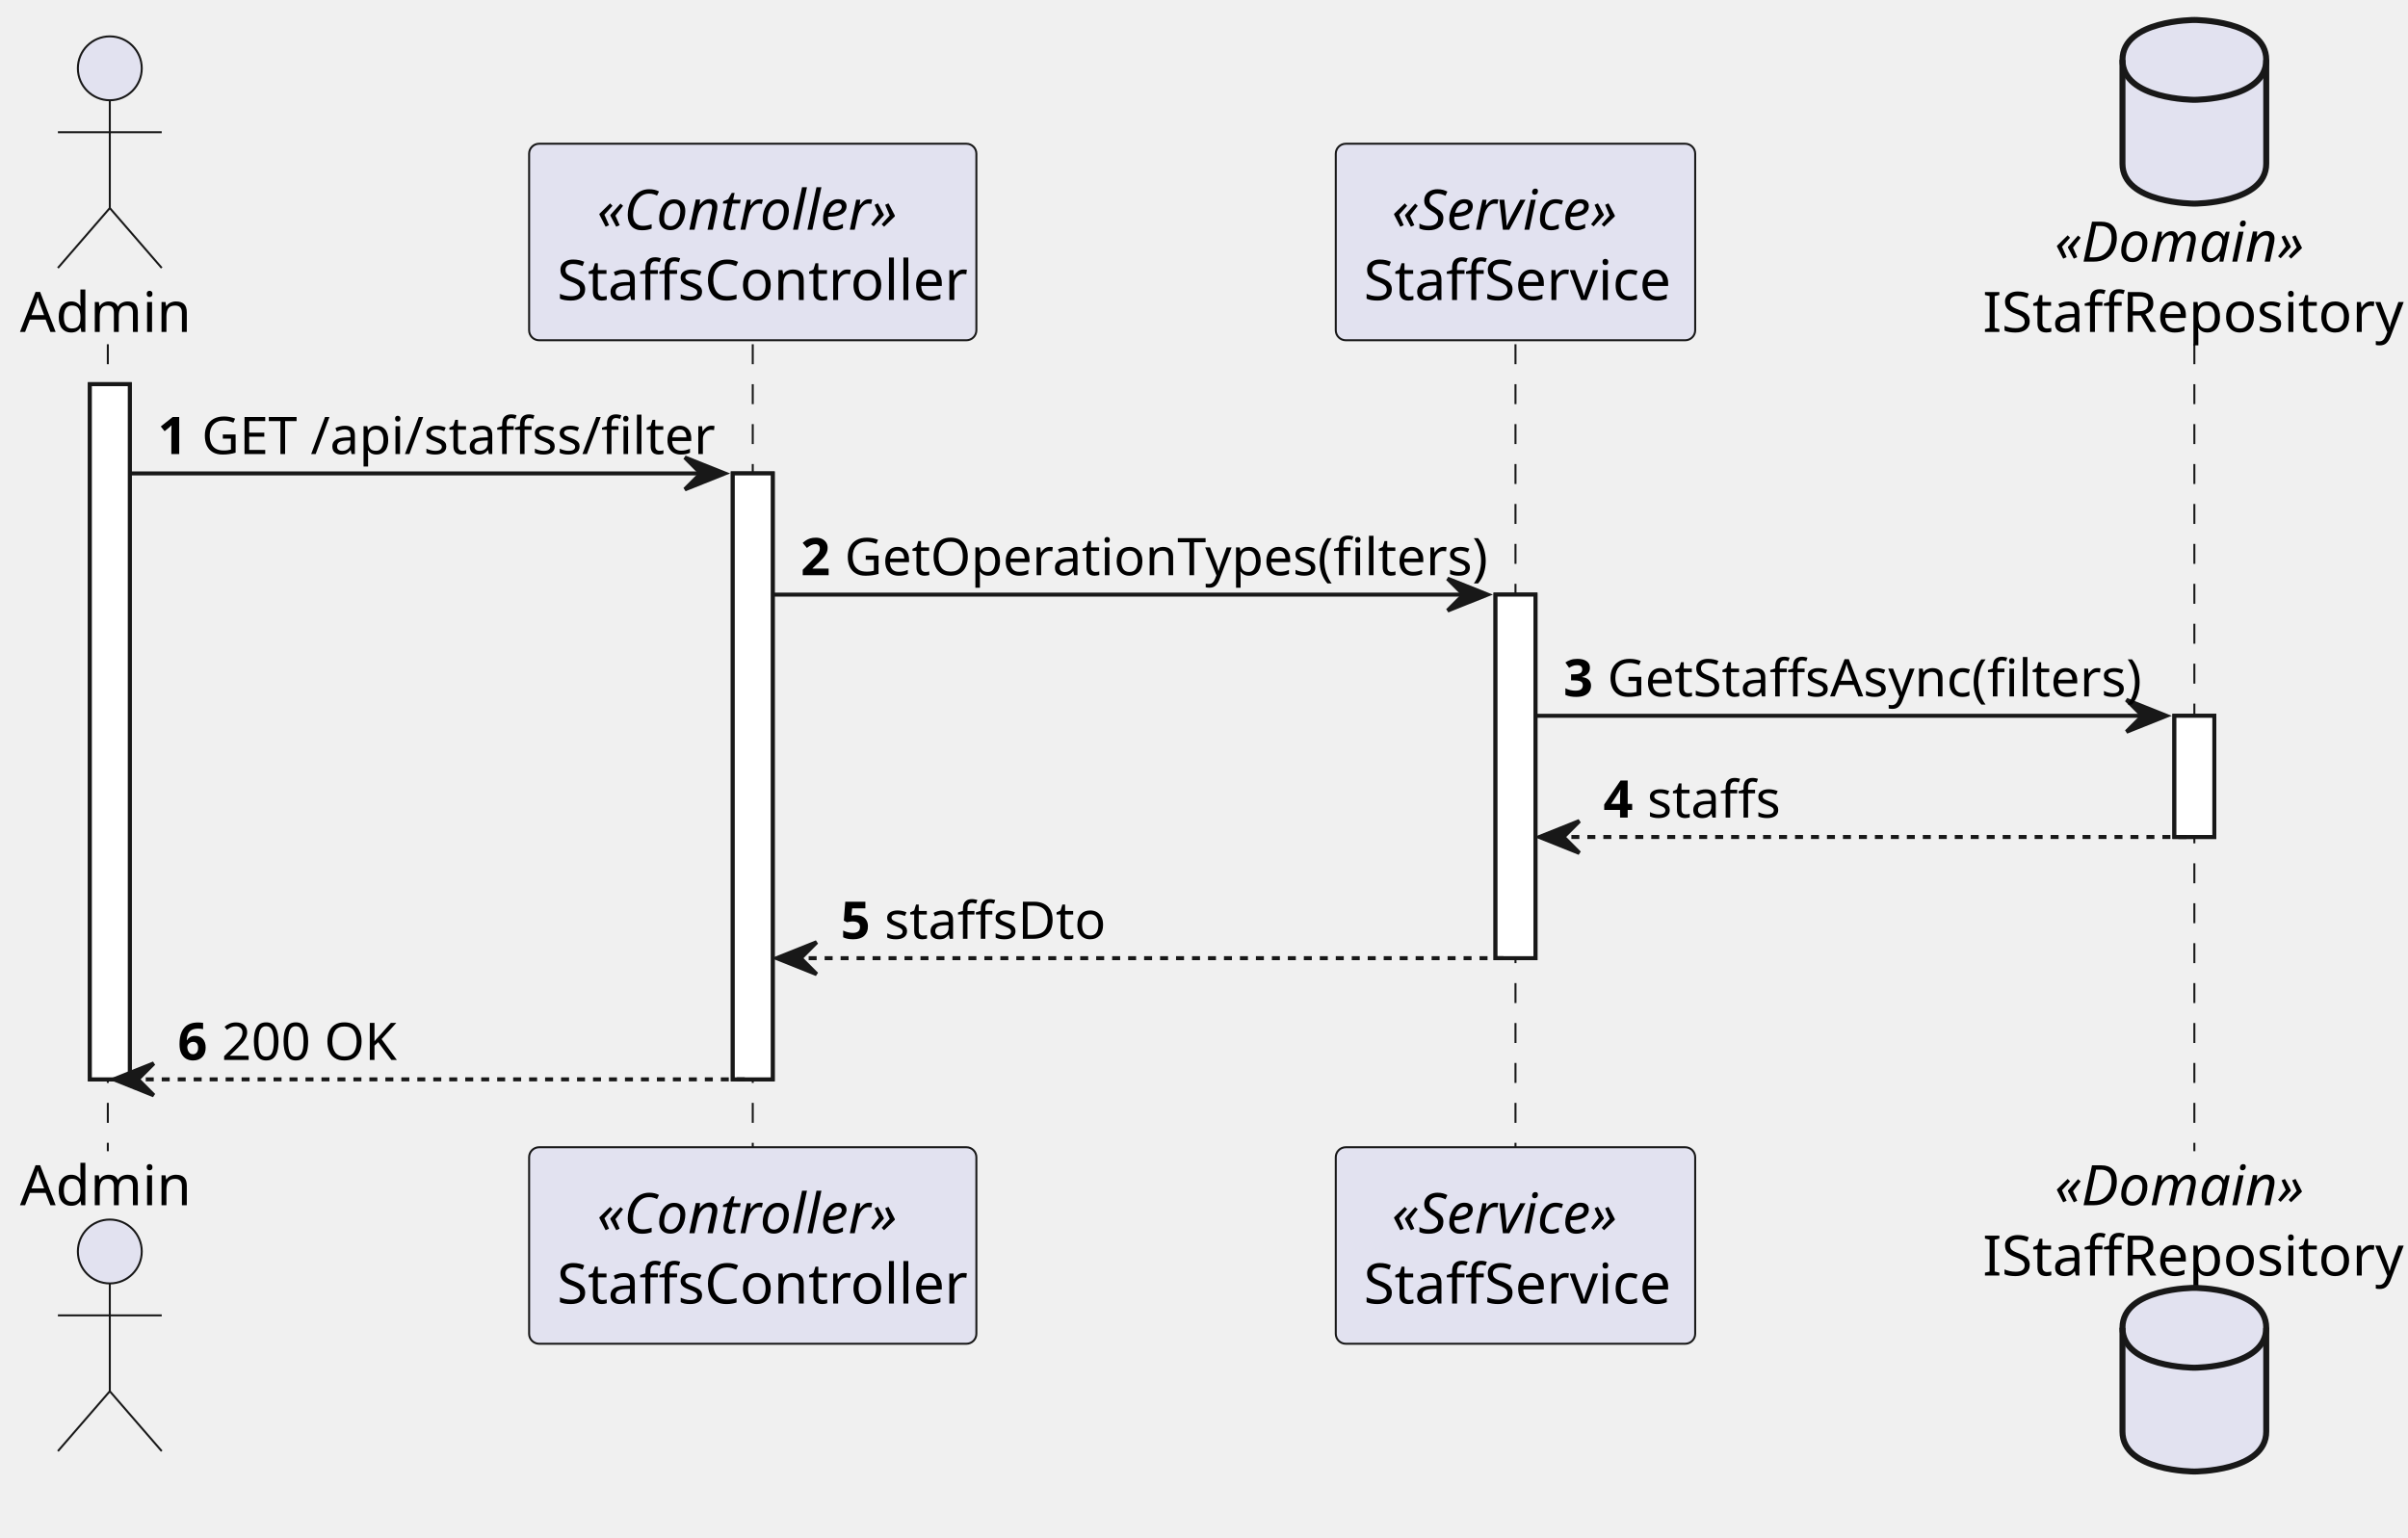
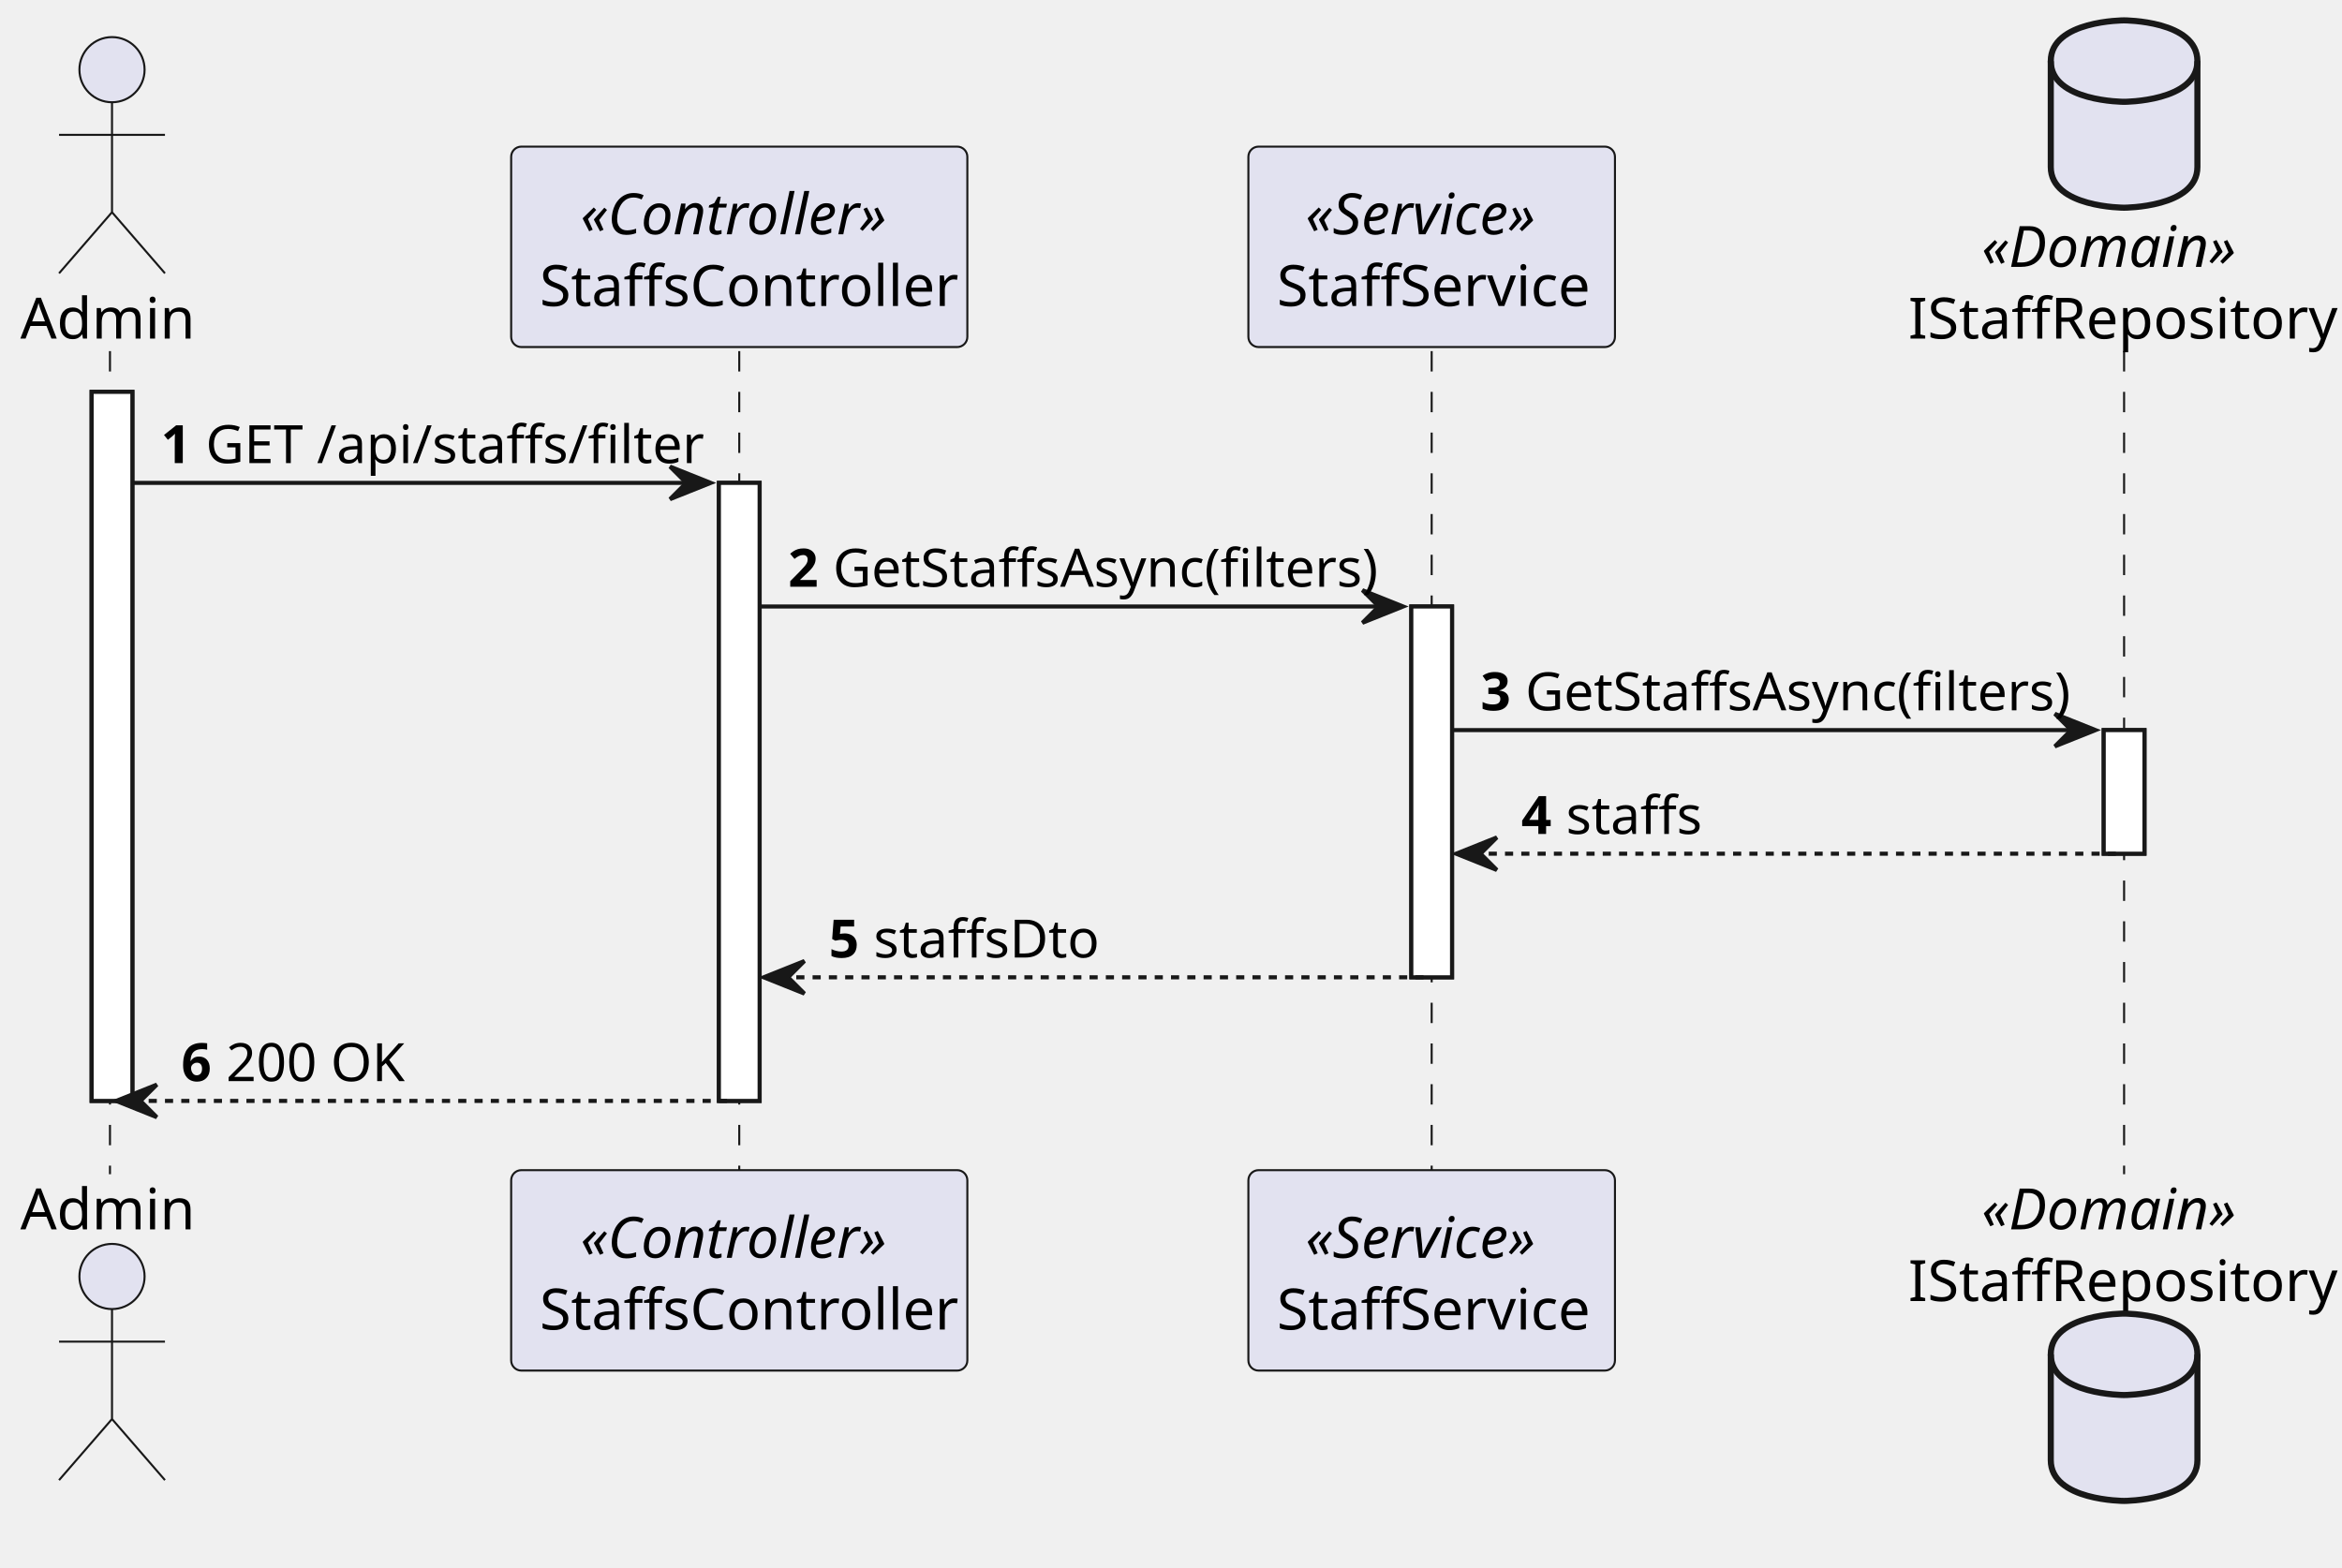
- <svg xmlns="http://www.w3.org/2000/svg" contentStyleType="text/css" height="385px" preserveAspectRatio="none" style="width:603px;height:385px;background:#FFFFFF;" version="1.1" viewBox="0 0 603 385" width="603px" zoomAndPan="magnify">
+ <svg xmlns="http://www.w3.org/2000/svg" contentStyleType="text/css" height="385px" preserveAspectRatio="none" style="width:575px;height:385px;background:#FFFFFF;" version="1.1" viewBox="0 0 575 385" width="575px" zoomAndPan="magnify">
  <defs />
  <g>
    <rect fill="#FFFFFF" height="174.109" style="stroke:#181818;stroke-width:1.0;" width="10" x="22.5" y="96.219" />
-     <rect fill="#FFFFFF" height="151.758" style="stroke:#181818;stroke-width:1.0;" width="10" x="183.5" y="118.57" />
-     <rect fill="#FFFFFF" height="91.055" style="stroke:#181818;stroke-width:1.0;" width="10" x="374.5" y="148.922" />
-     <rect fill="#FFFFFF" height="30.352" style="stroke:#181818;stroke-width:1.0;" width="10" x="544.5" y="179.273" />
+     <rect fill="#FFFFFF" height="151.758" style="stroke:#181818;stroke-width:1.0;" width="10" x="176.5" y="118.57" />
+     <rect fill="#FFFFFF" height="91.055" style="stroke:#181818;stroke-width:1.0;" width="10" x="346.5" y="148.922" />
+     <rect fill="#FFFFFF" height="30.352" style="stroke:#181818;stroke-width:1.0;" width="10" x="516.5" y="179.273" />
    <line style="stroke:#181818;stroke-width:0.5;stroke-dasharray:5.0,5.0;" x1="27" x2="27" y1="86.219" y2="288.328" />
-     <line style="stroke:#181818;stroke-width:0.5;stroke-dasharray:5.0,5.0;" x1="188.5" x2="188.5" y1="86.219" y2="288.328" />
-     <line style="stroke:#181818;stroke-width:0.5;stroke-dasharray:5.0,5.0;" x1="379.5" x2="379.5" y1="86.219" y2="288.328" />
-     <line style="stroke:#181818;stroke-width:0.5;stroke-dasharray:5.0,5.0;" x1="549.5" x2="549.5" y1="86.219" y2="288.328" />
+     <line style="stroke:#181818;stroke-width:0.5;stroke-dasharray:5.0,5.0;" x1="181.5" x2="181.5" y1="86.219" y2="288.328" />
+     <line style="stroke:#181818;stroke-width:0.5;stroke-dasharray:5.0,5.0;" x1="351.5" x2="351.5" y1="86.219" y2="288.328" />
+     <line style="stroke:#181818;stroke-width:0.5;stroke-dasharray:5.0,5.0;" x1="521.5" x2="521.5" y1="86.219" y2="288.328" />
    <text fill="#000000" font-family="sans-serif" font-size="14" lengthAdjust="spacing" textLength="39" x="5" y="83.143">Admin</text>
    <ellipse cx="27.5" cy="17.109" fill="#E2E2F0" rx="8" ry="8" style="stroke:#181818;stroke-width:0.5;" />
    <path d="M27.5,25.109 L27.5,52.109 M14.5,33.109 L40.5,33.109 M27.5,52.109 L14.5,67.109 M27.5,52.109 L40.5,67.109 " fill="none" style="stroke:#181818;stroke-width:0.5;" />
    <text fill="#000000" font-family="sans-serif" font-size="14" lengthAdjust="spacing" textLength="39" x="5" y="301.861">Admin</text>
    <ellipse cx="27.5" cy="313.438" fill="#E2E2F0" rx="8" ry="8" style="stroke:#181818;stroke-width:0.5;" />
    <path d="M27.5,321.438 L27.5,348.438 M14.5,329.438 L40.5,329.438 M27.5,348.438 L14.5,363.438 M27.5,348.438 L40.5,363.438 " fill="none" style="stroke:#181818;stroke-width:0.5;" />
-     <rect fill="#E2E2F0" height="49.219" rx="2.5" ry="2.5" style="stroke:#181818;stroke-width:0.5;" width="112" x="132.5" y="36" />
-     <text fill="#000000" font-family="sans-serif" font-size="14" font-style="italic" lengthAdjust="spacing" textLength="78" x="149.5" y="57.533">«Controller»</text>
-     <text fill="#000000" font-family="sans-serif" font-size="14" lengthAdjust="spacing" textLength="98" x="139.5" y="75.143">StaffsController</text>
-     <rect fill="#E2E2F0" height="49.219" rx="2.5" ry="2.5" style="stroke:#181818;stroke-width:0.5;" width="112" x="132.5" y="287.328" />
-     <text fill="#000000" font-family="sans-serif" font-size="14" font-style="italic" lengthAdjust="spacing" textLength="78" x="149.5" y="308.861">«Controller»</text>
-     <text fill="#000000" font-family="sans-serif" font-size="14" lengthAdjust="spacing" textLength="98" x="139.5" y="326.471">StaffsController</text>
-     <rect fill="#E2E2F0" height="49.219" rx="2.5" ry="2.5" style="stroke:#181818;stroke-width:0.5;" width="90" x="334.5" y="36" />
-     <text fill="#000000" font-family="sans-serif" font-size="14" font-style="italic" lengthAdjust="spacing" textLength="62" x="348.5" y="57.533">«Service»</text>
-     <text fill="#000000" font-family="sans-serif" font-size="14" lengthAdjust="spacing" textLength="76" x="341.5" y="75.143">StaffService</text>
-     <rect fill="#E2E2F0" height="49.219" rx="2.5" ry="2.5" style="stroke:#181818;stroke-width:0.5;" width="90" x="334.5" y="287.328" />
-     <text fill="#000000" font-family="sans-serif" font-size="14" font-style="italic" lengthAdjust="spacing" textLength="62" x="348.5" y="308.861">«Service»</text>
-     <text fill="#000000" font-family="sans-serif" font-size="14" lengthAdjust="spacing" textLength="76" x="341.5" y="326.471">StaffService</text>
-     <text fill="#000000" font-family="sans-serif" font-size="14" font-style="italic" lengthAdjust="spacing" textLength="64" x="514.5" y="65.533">«Domain»</text>
-     <text fill="#000000" font-family="sans-serif" font-size="14" lengthAdjust="spacing" textLength="100" x="496.5" y="83.143">IStaffRepository</text>
-     <path d="M531.5,15 C531.5,5 549.5,5 549.5,5 C549.5,5 567.5,5 567.5,15 L567.5,41 C567.5,51 549.5,51 549.5,51 C549.5,51 531.5,51 531.5,41 L531.5,15 " fill="#E2E2F0" style="stroke:#181818;stroke-width:1.5;" />
-     <path d="M531.5,15 C531.5,25 549.5,25 549.5,25 C549.5,25 567.5,25 567.5,15 " fill="none" style="stroke:#181818;stroke-width:1.5;" />
-     <text fill="#000000" font-family="sans-serif" font-size="14" font-style="italic" lengthAdjust="spacing" textLength="64" x="514.5" y="301.861">«Domain»</text>
-     <text fill="#000000" font-family="sans-serif" font-size="14" lengthAdjust="spacing" textLength="100" x="496.5" y="319.471">IStaffRepository</text>
-     <path d="M531.5,332.547 C531.5,322.547 549.5,322.547 549.5,322.547 C549.5,322.547 567.5,322.547 567.5,332.547 L567.5,358.547 C567.5,368.547 549.5,368.547 549.5,368.547 C549.5,368.547 531.5,368.547 531.5,358.547 L531.5,332.547 " fill="#E2E2F0" style="stroke:#181818;stroke-width:1.5;" />
-     <path d="M531.5,332.547 C531.5,342.547 549.5,342.547 549.5,342.547 C549.5,342.547 567.5,342.547 567.5,332.547 " fill="none" style="stroke:#181818;stroke-width:1.5;" />
+     <rect fill="#E2E2F0" height="49.219" rx="2.5" ry="2.5" style="stroke:#181818;stroke-width:0.5;" width="112" x="125.5" y="36" />
+     <text fill="#000000" font-family="sans-serif" font-size="14" font-style="italic" lengthAdjust="spacing" textLength="78" x="142.5" y="57.533">«Controller»</text>
+     <text fill="#000000" font-family="sans-serif" font-size="14" lengthAdjust="spacing" textLength="98" x="132.5" y="75.143">StaffsController</text>
+     <rect fill="#E2E2F0" height="49.219" rx="2.5" ry="2.5" style="stroke:#181818;stroke-width:0.5;" width="112" x="125.5" y="287.328" />
+     <text fill="#000000" font-family="sans-serif" font-size="14" font-style="italic" lengthAdjust="spacing" textLength="78" x="142.5" y="308.861">«Controller»</text>
+     <text fill="#000000" font-family="sans-serif" font-size="14" lengthAdjust="spacing" textLength="98" x="132.5" y="326.471">StaffsController</text>
+     <rect fill="#E2E2F0" height="49.219" rx="2.5" ry="2.5" style="stroke:#181818;stroke-width:0.5;" width="90" x="306.5" y="36" />
+     <text fill="#000000" font-family="sans-serif" font-size="14" font-style="italic" lengthAdjust="spacing" textLength="62" x="320.5" y="57.533">«Service»</text>
+     <text fill="#000000" font-family="sans-serif" font-size="14" lengthAdjust="spacing" textLength="76" x="313.5" y="75.143">StaffService</text>
+     <rect fill="#E2E2F0" height="49.219" rx="2.5" ry="2.5" style="stroke:#181818;stroke-width:0.5;" width="90" x="306.5" y="287.328" />
+     <text fill="#000000" font-family="sans-serif" font-size="14" font-style="italic" lengthAdjust="spacing" textLength="62" x="320.5" y="308.861">«Service»</text>
+     <text fill="#000000" font-family="sans-serif" font-size="14" lengthAdjust="spacing" textLength="76" x="313.5" y="326.471">StaffService</text>
+     <text fill="#000000" font-family="sans-serif" font-size="14" font-style="italic" lengthAdjust="spacing" textLength="64" x="486.5" y="65.533">«Domain»</text>
+     <text fill="#000000" font-family="sans-serif" font-size="14" lengthAdjust="spacing" textLength="100" x="468.5" y="83.143">IStaffRepository</text>
+     <path d="M503.5,15 C503.5,5 521.5,5 521.5,5 C521.5,5 539.5,5 539.5,15 L539.5,41 C539.5,51 521.5,51 521.5,51 C521.5,51 503.5,51 503.5,41 L503.5,15 " fill="#E2E2F0" style="stroke:#181818;stroke-width:1.5;" />
+     <path d="M503.5,15 C503.5,25 521.5,25 521.5,25 C521.5,25 539.5,25 539.5,15 " fill="none" style="stroke:#181818;stroke-width:1.5;" />
+     <text fill="#000000" font-family="sans-serif" font-size="14" font-style="italic" lengthAdjust="spacing" textLength="64" x="486.5" y="301.861">«Domain»</text>
+     <text fill="#000000" font-family="sans-serif" font-size="14" lengthAdjust="spacing" textLength="100" x="468.5" y="319.471">IStaffRepository</text>
+     <path d="M503.5,332.547 C503.5,322.547 521.5,322.547 521.5,322.547 C521.5,322.547 539.5,322.547 539.5,332.547 L539.5,358.547 C539.5,368.547 521.5,368.547 521.5,368.547 C521.5,368.547 503.5,368.547 503.5,358.547 L503.5,332.547 " fill="#E2E2F0" style="stroke:#181818;stroke-width:1.5;" />
+     <path d="M503.5,332.547 C503.5,342.547 521.5,342.547 521.5,342.547 C521.5,342.547 539.5,342.547 539.5,332.547 " fill="none" style="stroke:#181818;stroke-width:1.5;" />
    <rect fill="#FFFFFF" height="174.109" style="stroke:#181818;stroke-width:1.0;" width="10" x="22.5" y="96.219" />
-     <rect fill="#FFFFFF" height="151.758" style="stroke:#181818;stroke-width:1.0;" width="10" x="183.5" y="118.57" />
-     <rect fill="#FFFFFF" height="91.055" style="stroke:#181818;stroke-width:1.0;" width="10" x="374.5" y="148.922" />
-     <rect fill="#FFFFFF" height="30.352" style="stroke:#181818;stroke-width:1.0;" width="10" x="544.5" y="179.273" />
-     <polygon fill="#181818" points="171.5,114.57,181.5,118.57,171.5,122.57,175.5,118.57" style="stroke:#181818;stroke-width:1.0;" />
-     <line style="stroke:#181818;stroke-width:1.0;" x1="32.5" x2="177.5" y1="118.57" y2="118.57" />
+     <rect fill="#FFFFFF" height="151.758" style="stroke:#181818;stroke-width:1.0;" width="10" x="176.5" y="118.57" />
+     <rect fill="#FFFFFF" height="91.055" style="stroke:#181818;stroke-width:1.0;" width="10" x="346.5" y="148.922" />
+     <rect fill="#FFFFFF" height="30.352" style="stroke:#181818;stroke-width:1.0;" width="10" x="516.5" y="179.273" />
+     <polygon fill="#181818" points="164.5,114.57,174.5,118.57,164.5,122.57,168.5,118.57" style="stroke:#181818;stroke-width:1.0;" />
+     <line style="stroke:#181818;stroke-width:1.0;" x1="32.5" x2="170.5" y1="118.57" y2="118.57" />
    <text fill="#000000" font-family="sans-serif" font-size="13" font-weight="bold" lengthAdjust="spacing" textLength="7" x="39.5" y="113.714">1</text>
-     <text fill="#000000" font-family="sans-serif" font-size="13" lengthAdjust="spacing" textLength="121" x="50.5" y="113.714">GET /api/staffss/filter</text>
-     <polygon fill="#181818" points="362.5,144.922,372.5,148.922,362.5,152.922,366.5,148.922" style="stroke:#181818;stroke-width:1.0;" />
-     <line style="stroke:#181818;stroke-width:1.0;" x1="193.5" x2="368.5" y1="148.922" y2="148.922" />
-     <text fill="#000000" font-family="sans-serif" font-size="13" font-weight="bold" lengthAdjust="spacing" textLength="7" x="200.5" y="144.065">2</text>
-     <text fill="#000000" font-family="sans-serif" font-size="13" lengthAdjust="spacing" textLength="151" x="211.5" y="144.065">GetOperationTypes(filters)</text>
-     <polygon fill="#181818" points="532.5,175.273,542.5,179.273,532.5,183.273,536.5,179.273" style="stroke:#181818;stroke-width:1.0;" />
-     <line style="stroke:#181818;stroke-width:1.0;" x1="384.5" x2="538.5" y1="179.273" y2="179.273" />
-     <text fill="#000000" font-family="sans-serif" font-size="13" font-weight="bold" lengthAdjust="spacing" textLength="7" x="391.5" y="174.417">3</text>
-     <text fill="#000000" font-family="sans-serif" font-size="13" lengthAdjust="spacing" textLength="130" x="402.5" y="174.417">GetStaffsAsync(filters)</text>
-     <polygon fill="#181818" points="395.5,205.625,385.5,209.625,395.5,213.625,391.5,209.625" style="stroke:#181818;stroke-width:1.0;" />
-     <line style="stroke:#181818;stroke-width:1.0;stroke-dasharray:2.0,2.0;" x1="389.5" x2="548.5" y1="209.625" y2="209.625" />
-     <text fill="#000000" font-family="sans-serif" font-size="13" font-weight="bold" lengthAdjust="spacing" textLength="7" x="401.5" y="204.769">4</text>
-     <text fill="#000000" font-family="sans-serif" font-size="13" lengthAdjust="spacing" textLength="31" x="412.5" y="204.769">staffs</text>
-     <polygon fill="#181818" points="204.5,235.977,194.5,239.977,204.5,243.977,200.5,239.977" style="stroke:#181818;stroke-width:1.0;" />
-     <line style="stroke:#181818;stroke-width:1.0;stroke-dasharray:2.0,2.0;" x1="198.5" x2="378.5" y1="239.977" y2="239.977" />
-     <text fill="#000000" font-family="sans-serif" font-size="13" font-weight="bold" lengthAdjust="spacing" textLength="7" x="210.5" y="235.12">5</text>
-     <text fill="#000000" font-family="sans-serif" font-size="13" lengthAdjust="spacing" textLength="51" x="221.5" y="235.12">staffsDto</text>
+     <text fill="#000000" font-family="sans-serif" font-size="13" lengthAdjust="spacing" textLength="114" x="50.5" y="113.714">GET /api/staffs/filter</text>
+     <polygon fill="#181818" points="334.5,144.922,344.5,148.922,334.5,152.922,338.5,148.922" style="stroke:#181818;stroke-width:1.0;" />
+     <line style="stroke:#181818;stroke-width:1.0;" x1="186.5" x2="340.5" y1="148.922" y2="148.922" />
+     <text fill="#000000" font-family="sans-serif" font-size="13" font-weight="bold" lengthAdjust="spacing" textLength="7" x="193.5" y="144.065">2</text>
+     <text fill="#000000" font-family="sans-serif" font-size="13" lengthAdjust="spacing" textLength="130" x="204.5" y="144.065">GetStaffsAsync(filters)</text>
+     <polygon fill="#181818" points="504.5,175.273,514.5,179.273,504.5,183.273,508.5,179.273" style="stroke:#181818;stroke-width:1.0;" />
+     <line style="stroke:#181818;stroke-width:1.0;" x1="356.5" x2="510.5" y1="179.273" y2="179.273" />
+     <text fill="#000000" font-family="sans-serif" font-size="13" font-weight="bold" lengthAdjust="spacing" textLength="7" x="363.5" y="174.417">3</text>
+     <text fill="#000000" font-family="sans-serif" font-size="13" lengthAdjust="spacing" textLength="130" x="374.5" y="174.417">GetStaffsAsync(filters)</text>
+     <polygon fill="#181818" points="367.5,205.625,357.5,209.625,367.5,213.625,363.5,209.625" style="stroke:#181818;stroke-width:1.0;" />
+     <line style="stroke:#181818;stroke-width:1.0;stroke-dasharray:2.0,2.0;" x1="361.5" x2="520.5" y1="209.625" y2="209.625" />
+     <text fill="#000000" font-family="sans-serif" font-size="13" font-weight="bold" lengthAdjust="spacing" textLength="7" x="373.5" y="204.769">4</text>
+     <text fill="#000000" font-family="sans-serif" font-size="13" lengthAdjust="spacing" textLength="31" x="384.5" y="204.769">staffs</text>
+     <polygon fill="#181818" points="197.5,235.977,187.5,239.977,197.5,243.977,193.5,239.977" style="stroke:#181818;stroke-width:1.0;" />
+     <line style="stroke:#181818;stroke-width:1.0;stroke-dasharray:2.0,2.0;" x1="191.5" x2="350.5" y1="239.977" y2="239.977" />
+     <text fill="#000000" font-family="sans-serif" font-size="13" font-weight="bold" lengthAdjust="spacing" textLength="7" x="203.5" y="235.12">5</text>
+     <text fill="#000000" font-family="sans-serif" font-size="13" lengthAdjust="spacing" textLength="51" x="214.5" y="235.12">staffsDto</text>
    <polygon fill="#181818" points="38.5,266.328,28.5,270.328,38.5,274.328,34.5,270.328" style="stroke:#181818;stroke-width:1.0;" />
-     <line style="stroke:#181818;stroke-width:1.0;stroke-dasharray:2.0,2.0;" x1="32.5" x2="187.5" y1="270.328" y2="270.328" />
+     <line style="stroke:#181818;stroke-width:1.0;stroke-dasharray:2.0,2.0;" x1="32.5" x2="180.5" y1="270.328" y2="270.328" />
    <text fill="#000000" font-family="sans-serif" font-size="13" font-weight="bold" lengthAdjust="spacing" textLength="7" x="44.5" y="265.472">6</text>
    <text fill="#000000" font-family="sans-serif" font-size="13" lengthAdjust="spacing" textLength="44" x="55.5" y="265.472">200 OK</text>
  </g>
</svg>
